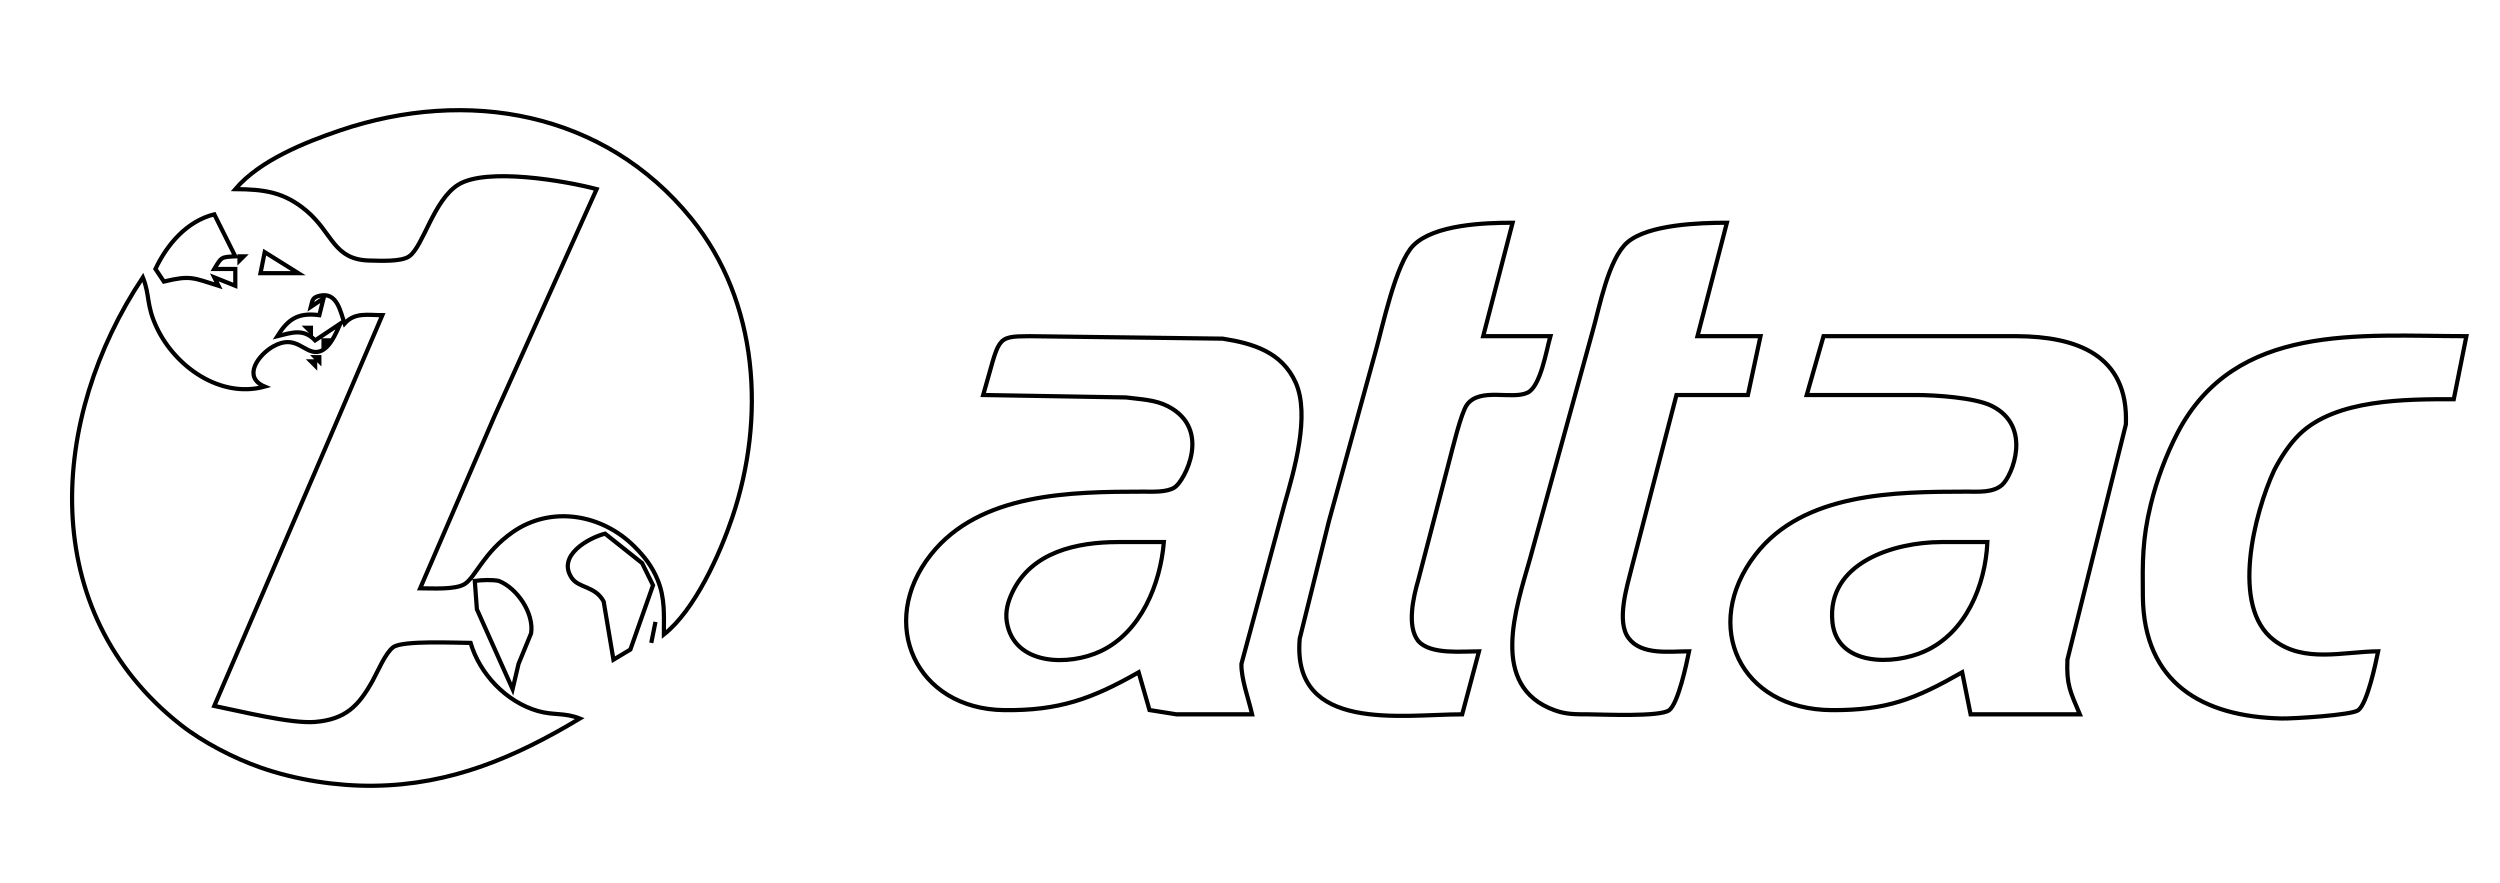
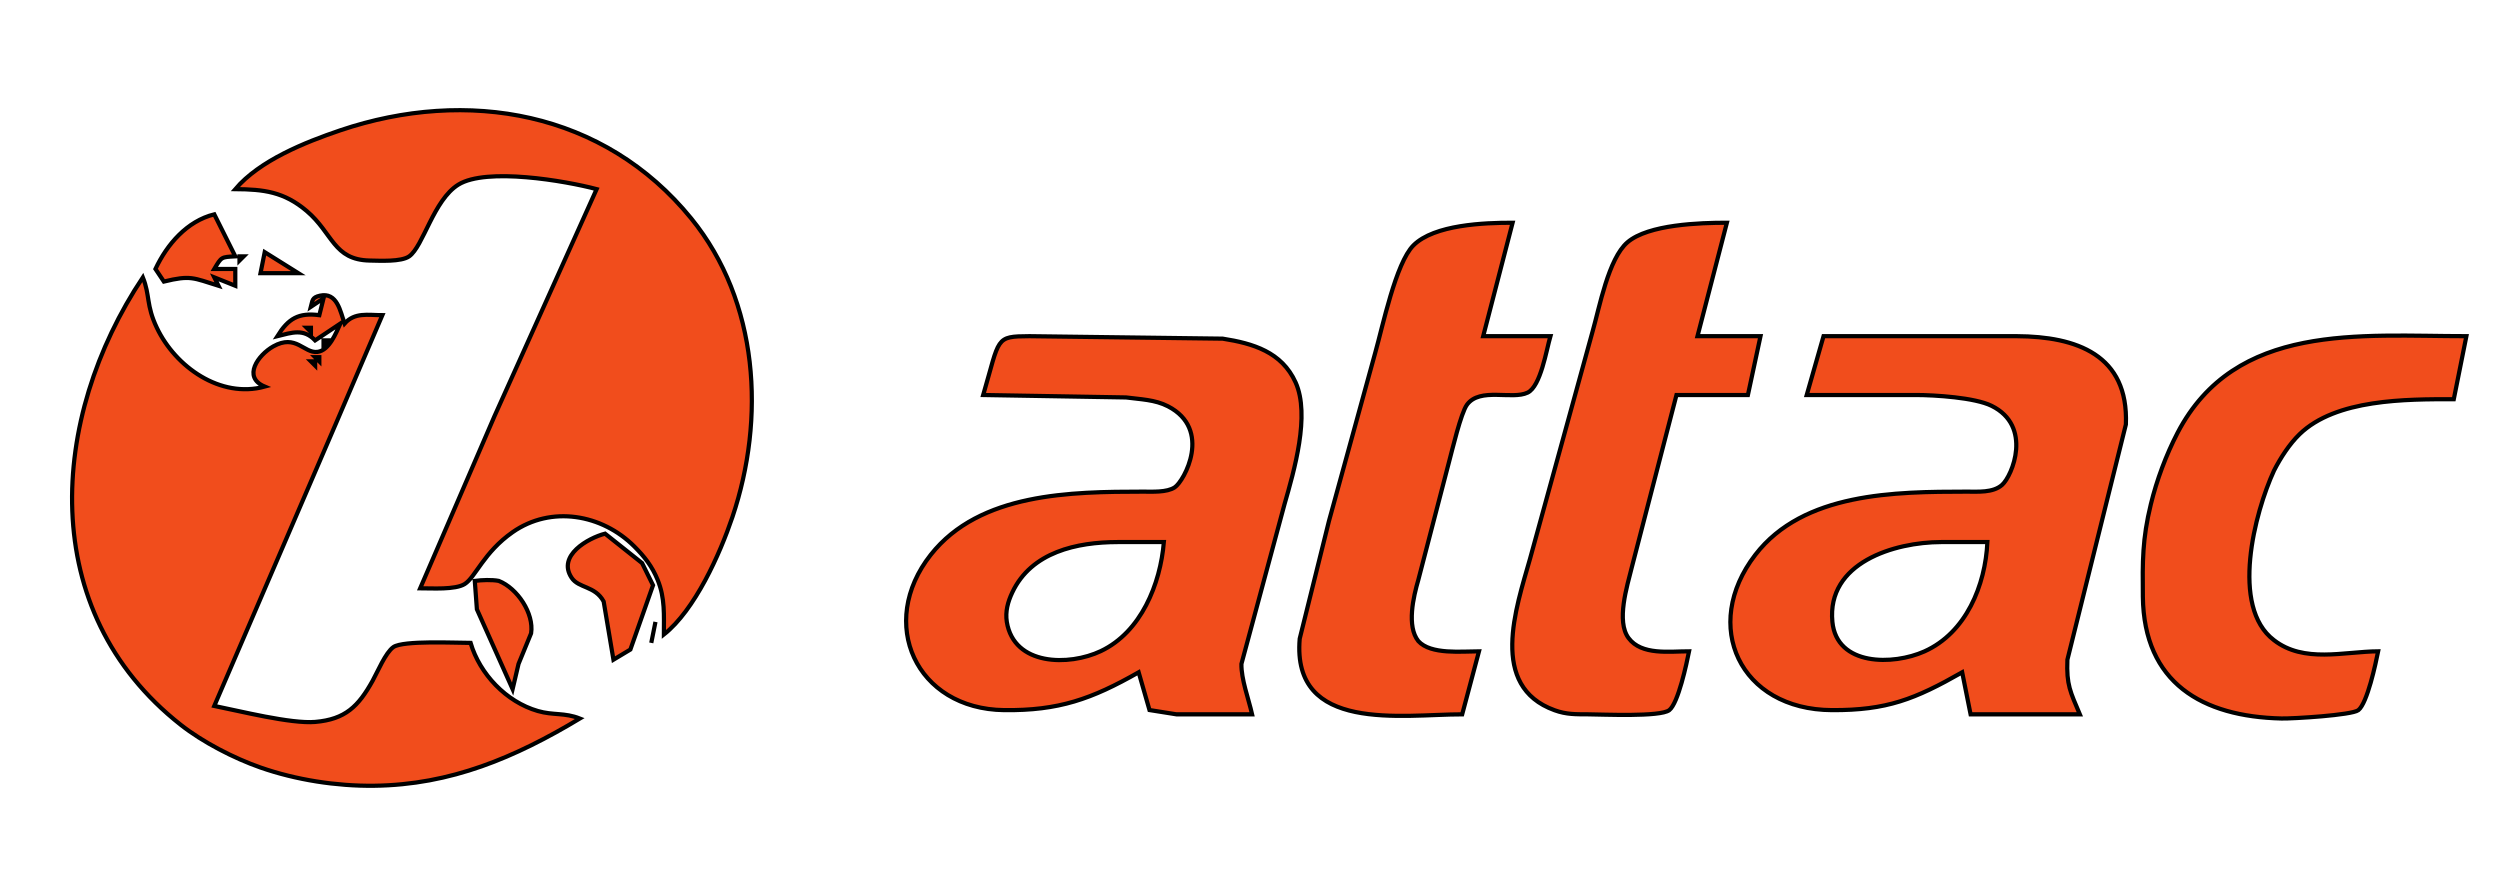
<svg xmlns="http://www.w3.org/2000/svg" width="8.264in" height="2.917in" viewBox="0 0 595 210">
-   <path id="Auswahl" fill="none" stroke="black" stroke-width="1" d="M 56.00,45.00            C 61.80,38.17 72.61,33.84 81.00,31.00              111.17,20.82 143.77,26.45 164.53,52.00              180.62,71.80 182.22,99.56 174.33,123.00              171.34,131.89 165.37,145.20 158.00,151.00              158.00,146.39 158.31,142.39 156.52,138.00              155.21,134.79 153.40,132.48 150.96,130.04              143.28,122.37 131.19,120.22 122.00,126.65              115.16,131.43 113.14,137.38 110.61,138.98              108.37,140.40 102.75,140.00 100.00,140.00              100.00,140.00 117.70,99.00 117.70,99.00              117.70,99.00 142.00,45.00 142.00,45.00              134.52,43.02 115.77,39.80 109.09,43.93              103.18,47.59 100.74,58.65 97.37,61.01              95.46,62.34 90.37,62.04 88.00,62.00              79.35,61.84 79.23,55.50 73.00,50.21              67.58,45.62 62.80,45.06 56.00,45.00 Z            M 37.00,64.00            C 39.77,58.10 44.52,52.61 51.00,51.00              51.00,51.00 56.00,61.00 56.00,61.00              52.63,61.18 52.73,61.10 51.00,64.00              51.00,64.00 56.00,64.00 56.00,64.00              56.00,64.00 56.00,68.00 56.00,68.00              56.00,68.00 51.00,66.00 51.00,66.00              51.00,66.00 52.00,68.00 52.00,68.00              45.95,66.12 45.38,65.45 39.00,67.00              39.00,67.00 37.00,64.00 37.00,64.00 Z            M 348.00,170.00            C 333.69,170.00 307.41,174.52 309.33,152.00              309.33,152.00 316.29,124.00 316.29,124.00              316.29,124.00 327.29,84.00 327.29,84.00              329.06,77.77 332.19,62.59 336.39,58.39              341.35,53.43 353.27,53.00 360.00,53.00              360.00,53.00 353.00,80.00 353.00,80.00              353.00,80.00 369.00,80.00 369.00,80.00              368.04,83.30 366.69,91.92 363.58,93.43              359.90,95.22 352.22,92.10 349.14,96.31              347.69,98.29 345.62,107.15 344.85,110.00              344.85,110.00 337.56,138.00 337.56,138.00              336.38,142.04 334.75,149.05 337.56,152.57              340.53,155.85 347.96,155.00 352.00,155.00              352.00,155.00 348.00,170.00 348.00,170.00 Z            M 402.00,155.00            C 401.41,157.91 399.43,167.34 397.28,169.01              395.13,170.67 381.43,170.02 378.00,170.00              375.06,169.98 372.83,170.06 370.00,169.03              354.25,163.33 360.83,144.68 364.14,133.00              364.14,133.00 379.00,79.00 379.00,79.00              380.68,73.15 382.79,61.55 387.34,57.65              392.31,53.39 404.60,53.00 411.00,53.00              411.00,53.00 404.00,80.00 404.00,80.00              404.00,80.00 419.00,80.00 419.00,80.00              419.00,80.00 416.00,94.00 416.00,94.00              416.00,94.00 399.00,94.00 399.00,94.00              399.00,94.00 388.37,135.00 388.37,135.00              387.25,139.51 384.62,147.85 387.60,151.85              390.70,156.01 397.35,155.00 402.00,155.00 Z            M 63.00,60.00            C 63.00,60.00 71.00,65.00 71.00,65.00              71.00,65.00 62.00,65.00 62.00,65.00              62.00,65.00 63.00,60.00 63.00,60.00 Z            M 57.00,61.00            C 57.00,61.00 58.00,61.00 58.00,61.00              58.00,61.00 57.00,62.00 57.00,62.00              57.00,62.00 57.00,61.00 57.00,61.00 Z            M 34.00,66.00            C 35.73,70.32 34.75,72.58 37.33,78.00              41.76,87.32 52.47,94.89 63.00,92.00              57.59,89.74 61.47,84.44 65.04,82.43              70.45,79.39 72.32,84.12 75.55,83.74              78.37,83.40 79.98,79.23 81.00,77.00              81.00,77.00 75.00,81.00 75.00,81.00              72.23,78.12 69.53,79.13 66.00,80.00              68.64,75.79 71.04,74.36 76.00,75.00              76.00,75.00 77.00,71.00 77.00,71.00              77.00,71.00 74.00,73.00 74.00,73.00              74.39,71.55 74.20,70.79 76.14,70.36              80.27,69.44 81.02,74.17 82.00,77.00              84.45,74.26 87.53,75.00 91.00,75.00              91.00,75.00 79.86,101.00 79.86,101.00              79.86,101.00 51.00,168.00 51.00,168.00              56.99,169.20 69.28,172.30 75.00,171.81              82.20,171.20 85.31,168.09 88.69,162.00              89.87,159.88 91.76,155.31 93.63,153.99              95.96,152.37 108.51,153.00 112.00,153.00              114.19,160.41 120.47,167.03 128.00,169.21              131.68,170.28 134.35,169.55 138.00,171.00              122.59,180.25 107.32,186.79 89.00,187.00              80.05,187.10 70.46,185.61 62.00,182.66              55.66,180.44 48.27,176.63 43.00,172.48              8.56,145.39 11.67,99.53 34.00,66.00 Z            M 74.00,78.00            C 74.00,78.00 73.00,78.00 73.00,78.00              73.00,78.00 74.00,79.00 74.00,79.00              74.00,79.00 74.00,78.00 74.00,78.00 Z            M 234.00,94.00            C 238.00,80.30 236.77,80.05 245.00,80.00              245.00,80.00 291.00,80.59 291.00,80.59              298.18,81.72 305.06,83.73 308.35,91.00              311.87,98.78 308.00,112.03 305.71,120.00              305.71,120.00 295.46,158.00 295.46,158.00              295.38,161.59 297.17,166.34 298.00,170.00              298.00,170.00 280.00,170.00 280.00,170.00              280.00,170.00 273.58,168.98 273.58,168.98              273.58,168.98 271.00,160.00 271.00,160.00              259.79,166.38 251.96,169.15 239.00,169.00              217.97,168.75 208.69,148.27 221.53,132.01              233.21,117.22 254.99,117.03 272.00,117.00              274.21,117.00 277.71,117.22 279.58,115.98              281.86,114.47 288.58,102.16 277.98,96.69              274.87,95.08 271.40,95.04 268.00,94.58              268.00,94.58 234.00,94.00 234.00,94.00 Z            M 434.00,80.00            C 434.00,80.00 480.00,80.00 480.00,80.00              494.20,80.07 506.63,84.43 505.96,101.00              505.96,101.00 492.04,157.00 492.04,157.00              491.80,163.05 492.73,164.60 495.00,170.00              495.00,170.00 469.00,170.00 469.00,170.00              469.00,170.00 467.00,160.00 467.00,160.00              455.73,166.41 449.08,169.06 436.00,169.00              414.06,168.90 404.80,148.87 417.76,132.04              429.23,117.14 451.09,117.03 468.00,117.00              470.72,116.99 474.33,117.32 476.49,115.40              478.92,113.25 483.82,101.41 473.98,96.57              470.01,94.61 460.57,94.01 456.00,94.00              456.00,94.00 430.00,94.00 430.00,94.00              430.00,94.00 434.00,80.00 434.00,80.00 Z            M 566.00,155.00            C 565.41,157.91 563.43,167.33 561.28,169.01              559.73,170.21 545.66,171.05 543.00,170.99              524.14,170.56 510.25,162.54 510.00,142.00              509.91,133.62 509.87,128.30 511.90,120.00              513.30,114.25 515.53,108.25 518.26,103.00              532.03,76.59 561.71,80.00 587.00,80.00              587.00,80.00 584.00,95.00 584.00,95.00              572.62,95.00 555.98,94.93 547.30,103.33              544.90,105.65 542.75,108.98 541.21,112.00              536.62,121.97 530.72,144.42 541.21,152.35              548.33,157.87 557.79,155.07 566.00,155.00 Z            M 77.00,81.00            C 77.00,81.00 78.00,81.00 78.00,81.00              78.00,81.00 77.00,82.00 77.00,82.00              77.00,82.00 77.00,81.00 77.00,81.00 Z            M 76.00,85.00            C 76.00,85.00 75.00,85.00 75.00,85.00              75.00,85.00 76.00,86.00 76.00,86.00              76.00,86.00 76.00,85.00 76.00,85.00 Z            M 75.00,86.00            C 75.00,86.00 74.00,86.00 74.00,86.00              74.00,86.00 75.00,87.00 75.00,87.00              75.00,87.00 75.00,86.00 75.00,86.00 Z            M 146.00,157.00            C 146.00,157.00 143.67,143.14 143.67,143.14              141.62,139.38 137.72,140.04 136.04,137.49              132.55,132.23 139.97,128.05 144.00,127.00              144.00,127.00 152.82,134.01 152.82,134.01              152.82,134.01 155.42,139.28 155.42,139.28              155.42,139.28 150.03,154.58 150.03,154.58              150.03,154.58 146.00,157.00 146.00,157.00 Z            M 277.00,129.00            C 277.00,129.00 266.00,129.00 266.00,129.00              256.33,129.02 245.47,131.33 240.92,141.00              239.87,143.22 239.23,145.54 239.62,148.00              241.31,158.46 254.42,158.55 262.00,154.95              271.58,150.40 276.16,139.01 277.00,129.00 Z            M 473.00,129.00            C 473.00,129.00 462.00,129.00 462.00,129.00              450.84,129.02 434.73,133.91 436.11,148.00              437.14,158.55 450.60,158.35 458.00,155.03              467.96,150.57 472.52,139.27 473.00,129.00 Z            M 113.00,138.24            C 114.72,138.02 117.08,137.93 118.70,138.24              123.14,140.00 127.13,145.98 126.40,150.72              126.40,150.72 123.41,158.00 123.41,158.00              123.41,158.00 122.00,164.00 122.00,164.00              122.00,164.00 113.50,145.00 113.50,145.00              113.50,145.00 113.00,138.24 113.00,138.24 Z            M 156.00,148.00            C 156.00,148.00 155.00,153.00 155.00,153.00              155.00,153.00 156.00,148.00 156.00,148.00 Z" />
+   <path id="Auswahl" fill="#f14d1c" stroke="black" stroke-width="1" d="M 56.00,45.00            C 61.80,38.17 72.61,33.84 81.00,31.00              111.17,20.82 143.77,26.45 164.53,52.00              180.62,71.80 182.22,99.56 174.33,123.00              171.34,131.89 165.37,145.20 158.00,151.00              158.00,146.39 158.31,142.39 156.52,138.00              155.21,134.79 153.40,132.48 150.96,130.04              143.28,122.37 131.19,120.22 122.00,126.65              115.16,131.43 113.14,137.38 110.61,138.98              108.37,140.40 102.75,140.00 100.00,140.00              100.00,140.00 117.70,99.00 117.70,99.00              117.70,99.00 142.00,45.00 142.00,45.00              134.52,43.02 115.77,39.80 109.09,43.93              103.18,47.59 100.74,58.65 97.37,61.01              95.46,62.34 90.37,62.04 88.00,62.00              79.35,61.84 79.23,55.50 73.00,50.21              67.58,45.62 62.80,45.06 56.00,45.00 Z            M 37.00,64.00            C 39.77,58.10 44.52,52.61 51.00,51.00              51.00,51.00 56.00,61.00 56.00,61.00              52.63,61.18 52.73,61.10 51.00,64.00              51.00,64.00 56.00,64.00 56.00,64.00              56.00,64.00 56.00,68.00 56.00,68.00              56.00,68.00 51.00,66.00 51.00,66.00              51.00,66.00 52.00,68.00 52.00,68.00              45.95,66.12 45.38,65.45 39.00,67.00              39.00,67.00 37.00,64.00 37.00,64.00 Z            M 348.00,170.00            C 333.69,170.00 307.41,174.52 309.33,152.00              309.33,152.00 316.29,124.00 316.29,124.00              316.29,124.00 327.29,84.00 327.29,84.00              329.06,77.77 332.19,62.59 336.39,58.39              341.35,53.43 353.27,53.00 360.00,53.00              360.00,53.00 353.00,80.00 353.00,80.00              353.00,80.00 369.00,80.00 369.00,80.00              368.04,83.30 366.69,91.92 363.58,93.43              359.90,95.22 352.22,92.10 349.14,96.31              347.69,98.29 345.62,107.15 344.85,110.00              344.85,110.00 337.56,138.00 337.56,138.00              336.38,142.04 334.75,149.05 337.56,152.57              340.53,155.85 347.96,155.00 352.00,155.00              352.00,155.00 348.00,170.00 348.00,170.00 Z            M 402.00,155.00            C 401.41,157.91 399.43,167.34 397.28,169.01              395.13,170.67 381.43,170.02 378.00,170.00              375.06,169.98 372.83,170.06 370.00,169.03              354.25,163.33 360.83,144.68 364.14,133.00              364.14,133.00 379.00,79.00 379.00,79.00              380.68,73.15 382.79,61.55 387.34,57.65              392.31,53.39 404.60,53.00 411.00,53.00              411.00,53.00 404.00,80.00 404.00,80.00              404.00,80.00 419.00,80.00 419.00,80.00              419.00,80.00 416.00,94.00 416.00,94.00              416.00,94.00 399.00,94.00 399.00,94.00              399.00,94.00 388.37,135.00 388.37,135.00              387.25,139.51 384.62,147.85 387.60,151.85              390.70,156.01 397.35,155.00 402.00,155.00 Z            M 63.00,60.00            C 63.00,60.00 71.00,65.00 71.00,65.00              71.00,65.00 62.00,65.00 62.00,65.00              62.00,65.00 63.00,60.00 63.00,60.00 Z            M 57.00,61.00            C 57.00,61.00 58.00,61.00 58.00,61.00              58.00,61.00 57.00,62.00 57.00,62.00              57.00,62.00 57.00,61.00 57.00,61.00 Z            M 34.00,66.00            C 35.73,70.32 34.75,72.58 37.33,78.00              41.76,87.32 52.47,94.89 63.00,92.00              57.59,89.74 61.47,84.44 65.04,82.43              70.45,79.39 72.32,84.12 75.55,83.74              78.37,83.40 79.98,79.23 81.00,77.00              81.00,77.00 75.00,81.00 75.00,81.00              72.23,78.12 69.53,79.13 66.00,80.00              68.64,75.79 71.04,74.36 76.00,75.00              76.00,75.00 77.00,71.00 77.00,71.00              77.00,71.00 74.00,73.00 74.00,73.00              74.39,71.55 74.20,70.79 76.14,70.36              80.27,69.44 81.02,74.17 82.00,77.00              84.45,74.26 87.53,75.00 91.00,75.00              91.00,75.00 79.86,101.00 79.86,101.00              79.86,101.00 51.00,168.00 51.00,168.00              56.99,169.20 69.28,172.30 75.00,171.81              82.20,171.20 85.31,168.09 88.69,162.00              89.87,159.88 91.76,155.31 93.63,153.99              95.96,152.37 108.51,153.00 112.00,153.00              114.19,160.41 120.47,167.03 128.00,169.21              131.68,170.28 134.35,169.55 138.00,171.00              122.59,180.25 107.32,186.79 89.00,187.00              80.05,187.10 70.46,185.61 62.00,182.66              55.66,180.44 48.27,176.63 43.00,172.48              8.56,145.39 11.67,99.53 34.00,66.00 Z            M 74.00,78.00            C 74.00,78.00 73.00,78.00 73.00,78.00              73.00,78.00 74.00,79.00 74.00,79.00              74.00,79.00 74.00,78.00 74.00,78.00 Z            M 234.00,94.00            C 238.00,80.30 236.77,80.05 245.00,80.00              245.00,80.00 291.00,80.59 291.00,80.59              298.18,81.72 305.06,83.73 308.35,91.00              311.87,98.78 308.00,112.03 305.71,120.00              305.71,120.00 295.46,158.00 295.46,158.00              295.38,161.59 297.17,166.34 298.00,170.00              298.00,170.00 280.00,170.00 280.00,170.00              280.00,170.00 273.58,168.98 273.58,168.98              273.58,168.98 271.00,160.00 271.00,160.00              259.79,166.38 251.96,169.15 239.00,169.00              217.97,168.75 208.69,148.27 221.53,132.01              233.21,117.22 254.99,117.03 272.00,117.00              274.21,117.00 277.71,117.22 279.58,115.98              281.86,114.47 288.58,102.16 277.98,96.69              274.87,95.08 271.40,95.04 268.00,94.58              268.00,94.58 234.00,94.00 234.00,94.00 Z            M 434.00,80.00            C 434.00,80.00 480.00,80.00 480.00,80.00              494.20,80.07 506.63,84.43 505.96,101.00              505.96,101.00 492.04,157.00 492.04,157.00              491.80,163.05 492.73,164.60 495.00,170.00              495.00,170.00 469.00,170.00 469.00,170.00              469.00,170.00 467.00,160.00 467.00,160.00              455.73,166.41 449.08,169.06 436.00,169.00              414.06,168.90 404.80,148.87 417.76,132.04              429.23,117.14 451.09,117.03 468.00,117.00              470.72,116.99 474.33,117.32 476.49,115.40              478.92,113.25 483.82,101.41 473.98,96.57              470.01,94.61 460.57,94.01 456.00,94.00              456.00,94.00 430.00,94.00 430.00,94.00              430.00,94.00 434.00,80.00 434.00,80.00 Z            M 566.00,155.00            C 565.41,157.91 563.43,167.33 561.28,169.01              559.73,170.21 545.66,171.05 543.00,170.99              524.14,170.56 510.25,162.54 510.00,142.00              509.91,133.62 509.87,128.30 511.90,120.00              513.30,114.25 515.53,108.25 518.26,103.00              532.03,76.59 561.71,80.00 587.00,80.00              587.00,80.00 584.00,95.00 584.00,95.00              572.62,95.00 555.98,94.93 547.30,103.33              544.90,105.65 542.75,108.98 541.21,112.00              536.62,121.97 530.72,144.42 541.21,152.35              548.33,157.87 557.79,155.07 566.00,155.00 Z            M 77.00,81.00            C 77.00,81.00 78.00,81.00 78.00,81.00              78.00,81.00 77.00,82.00 77.00,82.00              77.00,82.00 77.00,81.00 77.00,81.00 Z            M 76.00,85.00            C 76.00,85.00 75.00,85.00 75.00,85.00              75.00,85.00 76.00,86.00 76.00,86.00              76.00,86.00 76.00,85.00 76.00,85.00 Z            M 75.00,86.00            C 75.00,86.00 74.00,86.00 74.00,86.00              74.00,86.00 75.00,87.00 75.00,87.00              75.00,87.00 75.00,86.00 75.00,86.00 Z            M 146.00,157.00            C 146.00,157.00 143.67,143.14 143.67,143.14              141.62,139.38 137.72,140.04 136.04,137.49              132.55,132.23 139.97,128.05 144.00,127.00              144.00,127.00 152.82,134.01 152.82,134.01              152.82,134.01 155.42,139.28 155.42,139.28              155.42,139.28 150.03,154.58 150.03,154.58              150.03,154.58 146.00,157.00 146.00,157.00 Z            M 277.00,129.00            C 277.00,129.00 266.00,129.00 266.00,129.00              256.33,129.02 245.47,131.33 240.92,141.00              239.87,143.22 239.23,145.54 239.62,148.00              241.31,158.46 254.42,158.55 262.00,154.95              271.58,150.40 276.16,139.01 277.00,129.00 Z            M 473.00,129.00            C 473.00,129.00 462.00,129.00 462.00,129.00              450.84,129.02 434.73,133.91 436.11,148.00              437.14,158.55 450.60,158.35 458.00,155.03              467.96,150.57 472.52,139.27 473.00,129.00 Z            M 113.00,138.24            C 114.72,138.02 117.08,137.93 118.70,138.24              123.14,140.00 127.13,145.98 126.40,150.72              126.40,150.72 123.41,158.00 123.41,158.00              123.41,158.00 122.00,164.00 122.00,164.00              122.00,164.00 113.50,145.00 113.50,145.00              113.50,145.00 113.00,138.24 113.00,138.24 Z            M 156.00,148.00            C 156.00,148.00 155.00,153.00 155.00,153.00              155.00,153.00 156.00,148.00 156.00,148.00 Z" />
</svg>
